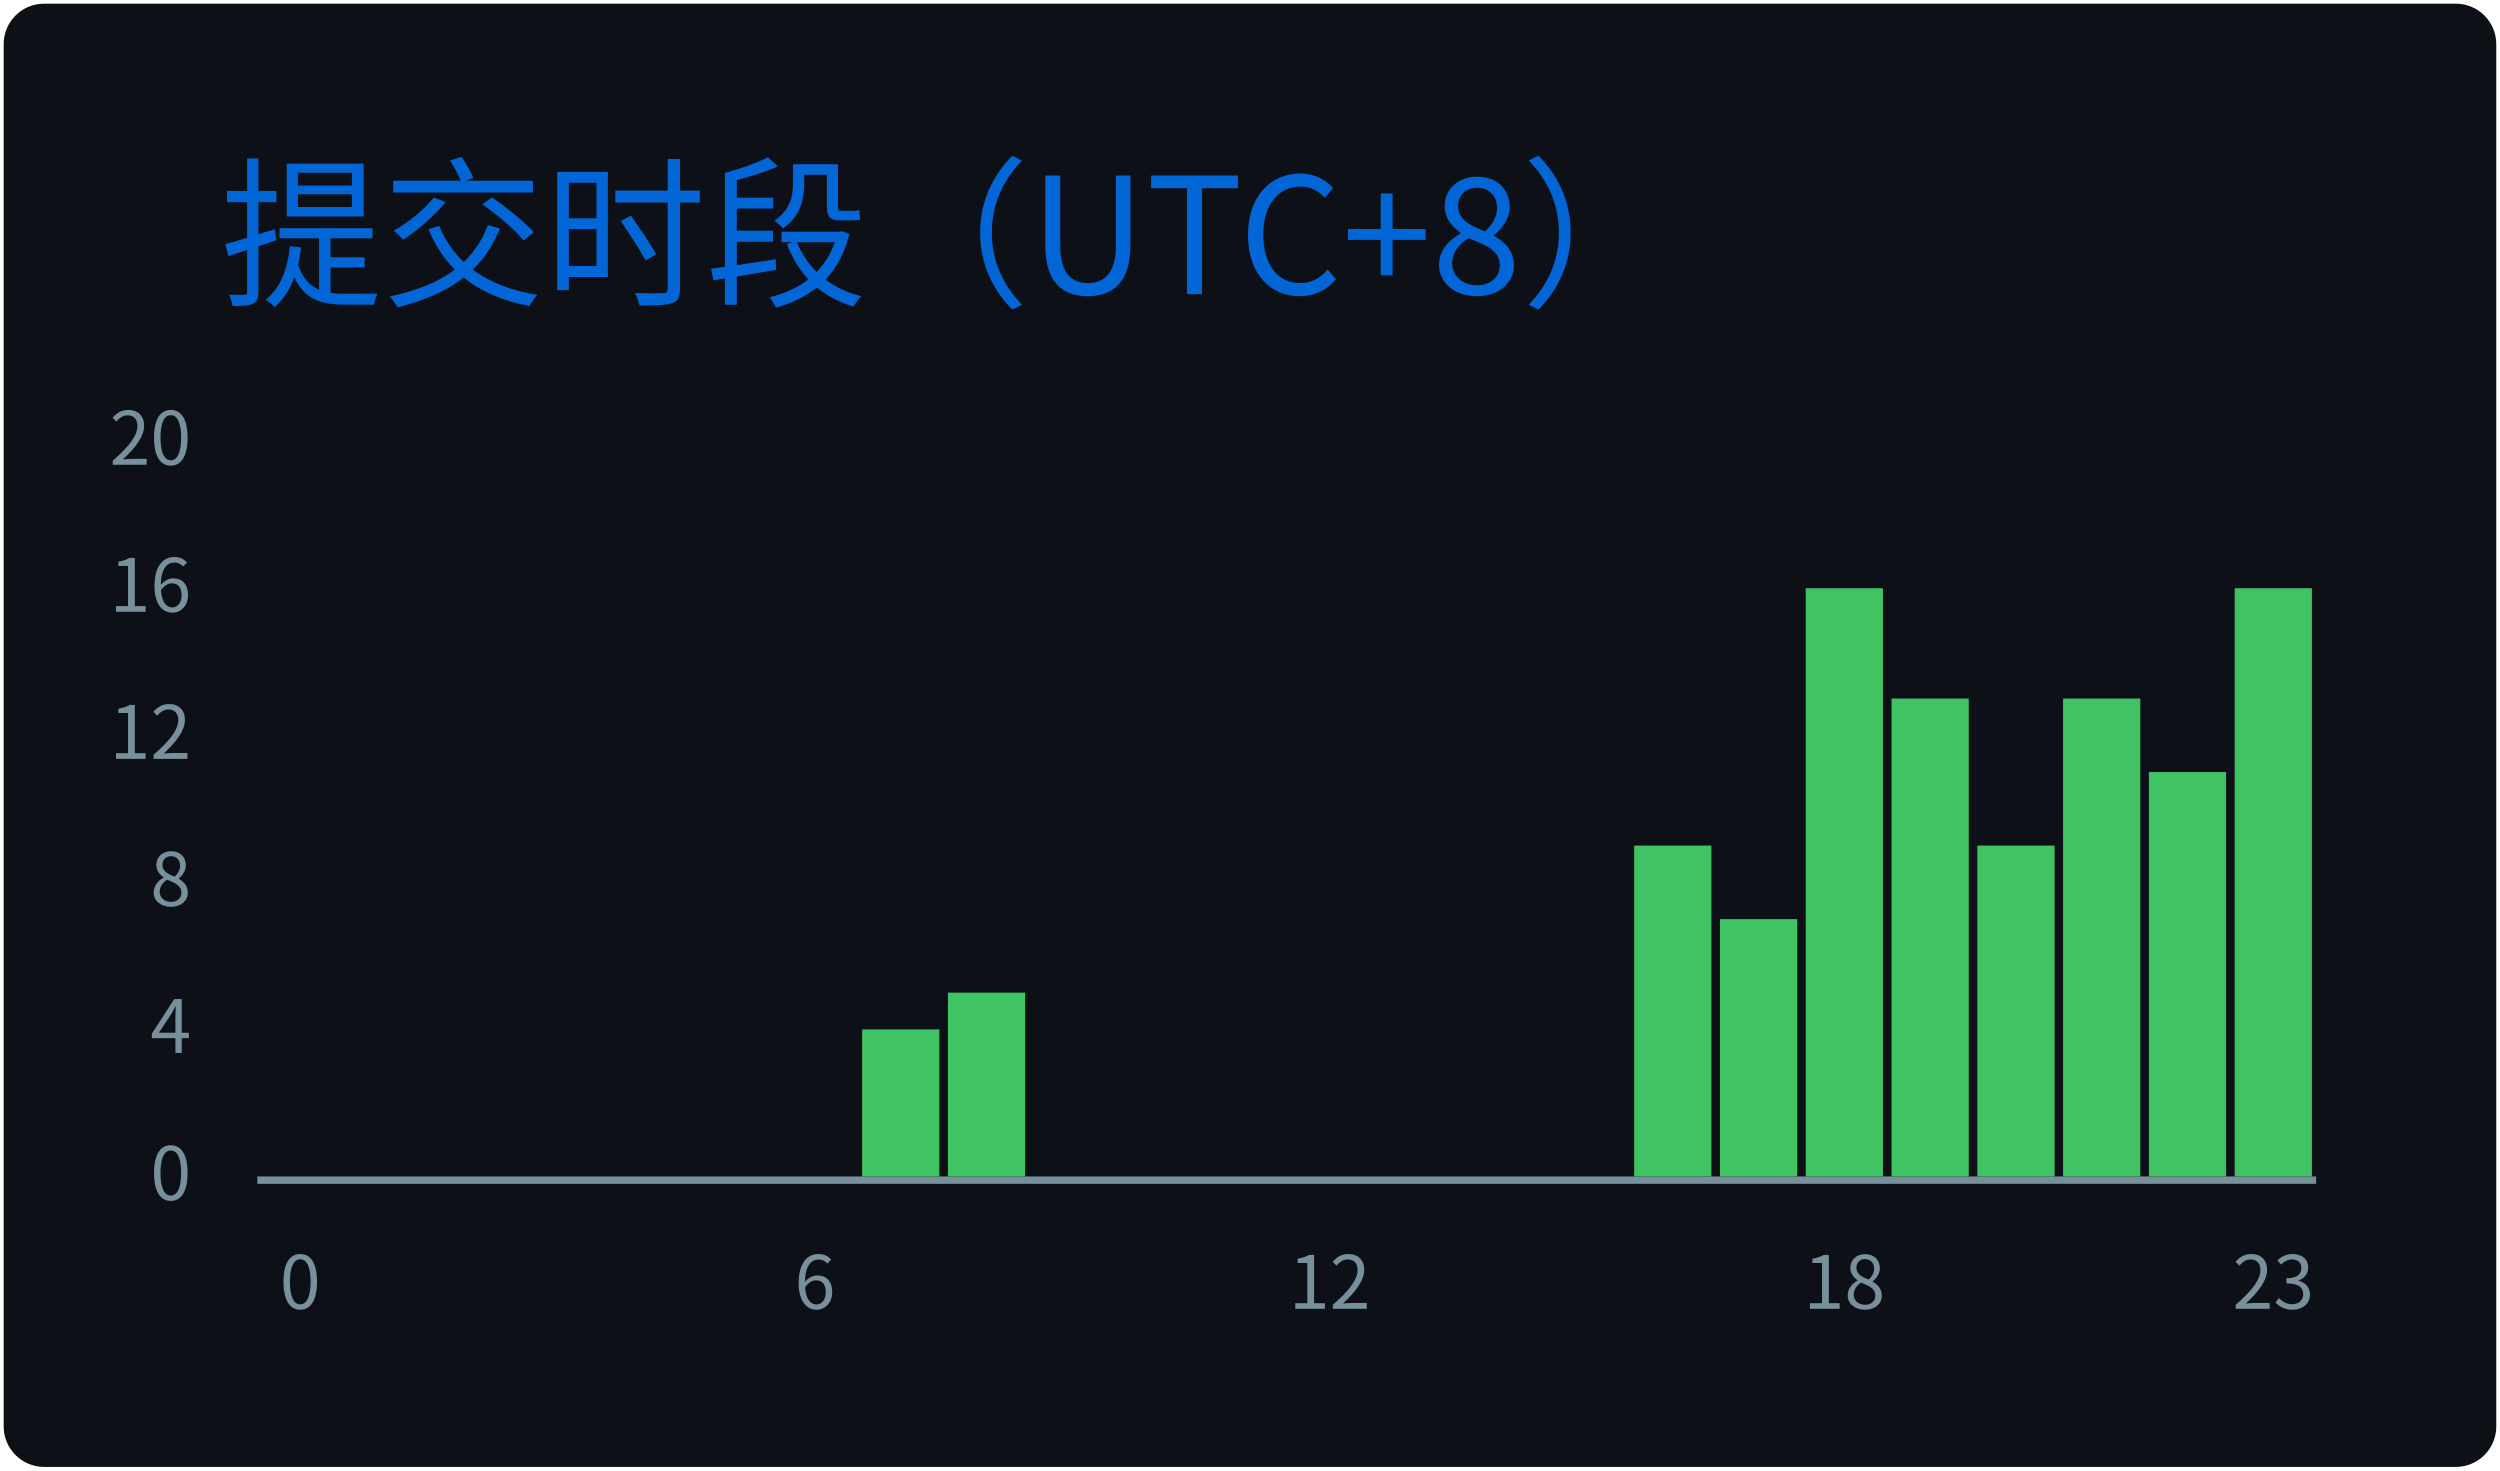
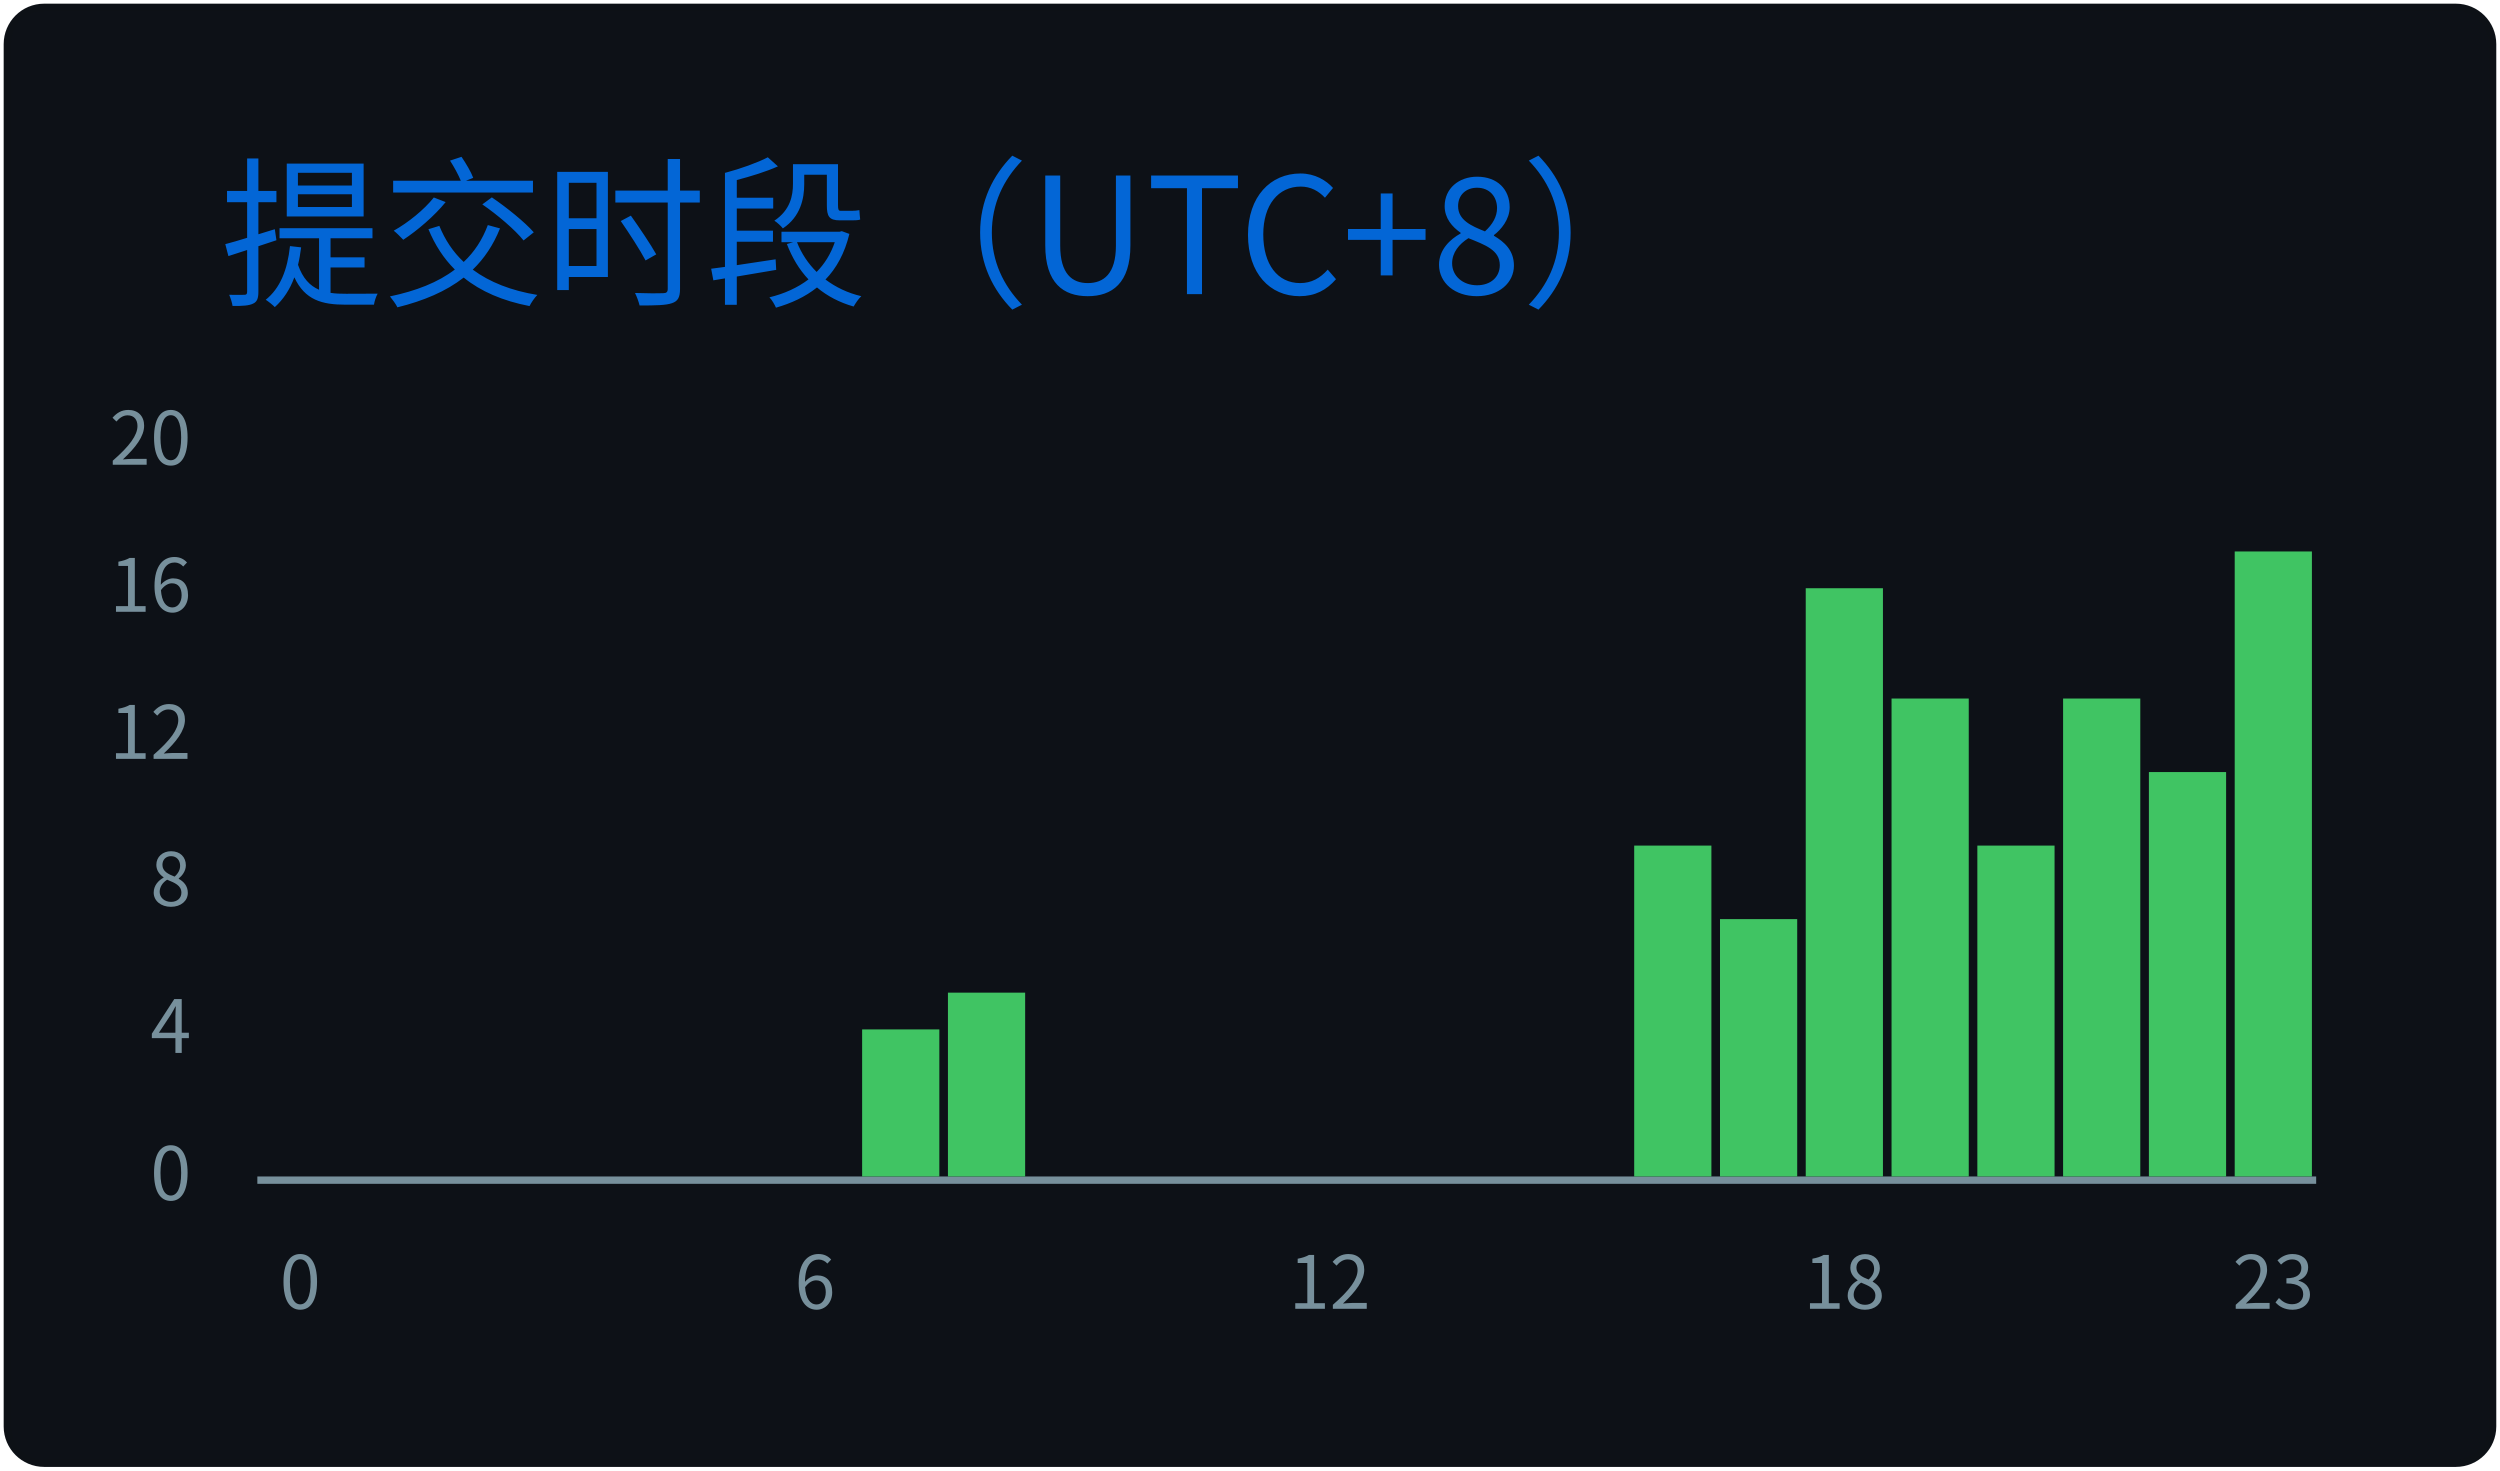
<svg xmlns="http://www.w3.org/2000/svg" width="340" height="200" viewBox="0 0 340 200">
  <style>
@keyframes gpsc-fade{from{opacity:0}to{opacity:1}}
@keyframes gpsc-grow{from{transform:scaleY(0)}to{transform:scaleY(1)}}
.gpsc-item{animation:gpsc-fade 1.2s ease both calc(var(--gpsc-i,0) * 0.18s)}
rect.bar{animation:gpsc-grow 1.5s cubic-bezier(.2,.7,.3,1) both 0.35s;transform-box:fill-box;transform-origin:center bottom}
@media (prefers-reduced-motion:reduce){.gpsc-item,rect.bar{animation:none!important}}
*{font-family:'Segoe UI','Microsoft YaHei','PingFang SC','Noto Sans CJK SC',Ubuntu,"Helvetica Neue",Sans-Serif}
</style>
  <g>
    <rect x="1" y="1" rx="5" ry="5" height="99%" width="99.41%" stroke="#0d1116" stroke-width="1" fill="#0d1117" />
    <text x="30" y="40" class="gpsc-item" style="--gpsc-i: 0; font-size: 22px; fill: #0366d6;">提交时段（UTC+8）</text>
    <line x1="35" y1="160.5" x2="315" y2="160.5" stroke="#77909c" />
    <text x="26" y="160.00" dy="0.32em" text-anchor="end" fill="#77909c" font-size="10">0</text>
    <text x="26" y="140.00" dy="0.32em" text-anchor="end" fill="#77909c" font-size="10">4</text>
    <text x="26" y="120.00" dy="0.32em" text-anchor="end" fill="#77909c" font-size="10">8</text>
    <text x="26" y="100.00" dy="0.32em" text-anchor="end" fill="#77909c" font-size="10">12</text>
    <text x="26" y="80.00" dy="0.32em" text-anchor="end" fill="#77909c" font-size="10">16</text>
    <text x="26" y="60.00" dy="0.32em" text-anchor="end" fill="#77909c" font-size="10">20</text>
    <rect class="bar" style="--gpsc-i: 0;" fill="#40c463" x="35.58" y="160.00" width="10.50" height="0.00" />
    <rect class="bar" style="--gpsc-i: 1;" fill="#40c463" x="47.25" y="160.00" width="10.50" height="0.00" />
    <rect class="bar" style="--gpsc-i: 2;" fill="#40c463" x="58.92" y="160.00" width="10.50" height="0.00" />
    <rect class="bar" style="--gpsc-i: 3;" fill="#40c463" x="70.58" y="160.00" width="10.50" height="0.00" />
    <rect class="bar" style="--gpsc-i: 4;" fill="#40c463" x="82.25" y="160.00" width="10.50" height="0.00" />
    <rect class="bar" style="--gpsc-i: 5;" fill="#40c463" x="93.92" y="160.00" width="10.50" height="0.00" />
    <rect class="bar" style="--gpsc-i: 6;" fill="#40c463" x="105.58" y="160.00" width="10.50" height="0.00" />
    <rect class="bar" style="--gpsc-i: 7;" fill="#40c463" x="117.25" y="140.00" width="10.50" height="20.00" />
    <rect class="bar" style="--gpsc-i: 8;" fill="#40c463" x="128.92" y="135.00" width="10.50" height="25.00" />
    <rect class="bar" style="--gpsc-i: 9;" fill="#40c463" x="140.58" y="160.00" width="10.50" height="0.00" />
    <rect class="bar" style="--gpsc-i: 10;" fill="#40c463" x="152.25" y="160.00" width="10.50" height="0.00" />
    <rect class="bar" style="--gpsc-i: 11;" fill="#40c463" x="163.92" y="160.00" width="10.50" height="0.00" />
    <rect class="bar" style="--gpsc-i: 12;" fill="#40c463" x="175.58" y="160.00" width="10.50" height="0.00" />
    <rect class="bar" style="--gpsc-i: 13;" fill="#40c463" x="187.25" y="160.00" width="10.50" height="0.00" />
    <rect class="bar" style="--gpsc-i: 14;" fill="#40c463" x="198.92" y="160.00" width="10.50" height="0.00" />
    <rect class="bar" style="--gpsc-i: 15;" fill="#40c463" x="210.58" y="160.00" width="10.50" height="0.00" />
    <rect class="bar" style="--gpsc-i: 16;" fill="#40c463" x="222.25" y="115.00" width="10.50" height="45.00" />
    <rect class="bar" style="--gpsc-i: 17;" fill="#40c463" x="233.92" y="125.00" width="10.50" height="35.00" />
    <rect class="bar" style="--gpsc-i: 18;" fill="#40c463" x="245.58" y="80.00" width="10.50" height="80.00" />
    <rect class="bar" style="--gpsc-i: 19;" fill="#40c463" x="257.25" y="95.00" width="10.50" height="65.00" />
    <rect class="bar" style="--gpsc-i: 20;" fill="#40c463" x="268.92" y="115.00" width="10.50" height="45.00" />
    <rect class="bar" style="--gpsc-i: 21;" fill="#40c463" x="280.58" y="95.00" width="10.50" height="65.00" />
    <rect class="bar" style="--gpsc-i: 22;" fill="#40c463" x="292.25" y="105.00" width="10.50" height="55.00" />
-     <rect class="bar" style="--gpsc-i: 23;" fill="#40c463" x="303.92" y="80.00" width="10.50" height="80.00" />
+     <rect class="bar" style="--gpsc-i: 23;" fill="#40c463" x="303.92" y="75.00" width="10.50" height="85.00" />
    <text x="40.83" y="178" text-anchor="middle" fill="#77909c" font-size="10">0</text>
    <text x="110.83" y="178" text-anchor="middle" fill="#77909c" font-size="10">6</text>
    <text x="180.83" y="178" text-anchor="middle" fill="#77909c" font-size="10">12</text>
    <text x="250.83" y="178" text-anchor="middle" fill="#77909c" font-size="10">18</text>
    <text x="309.17" y="178" text-anchor="middle" fill="#77909c" font-size="10">23</text>
  </g>
</svg>
